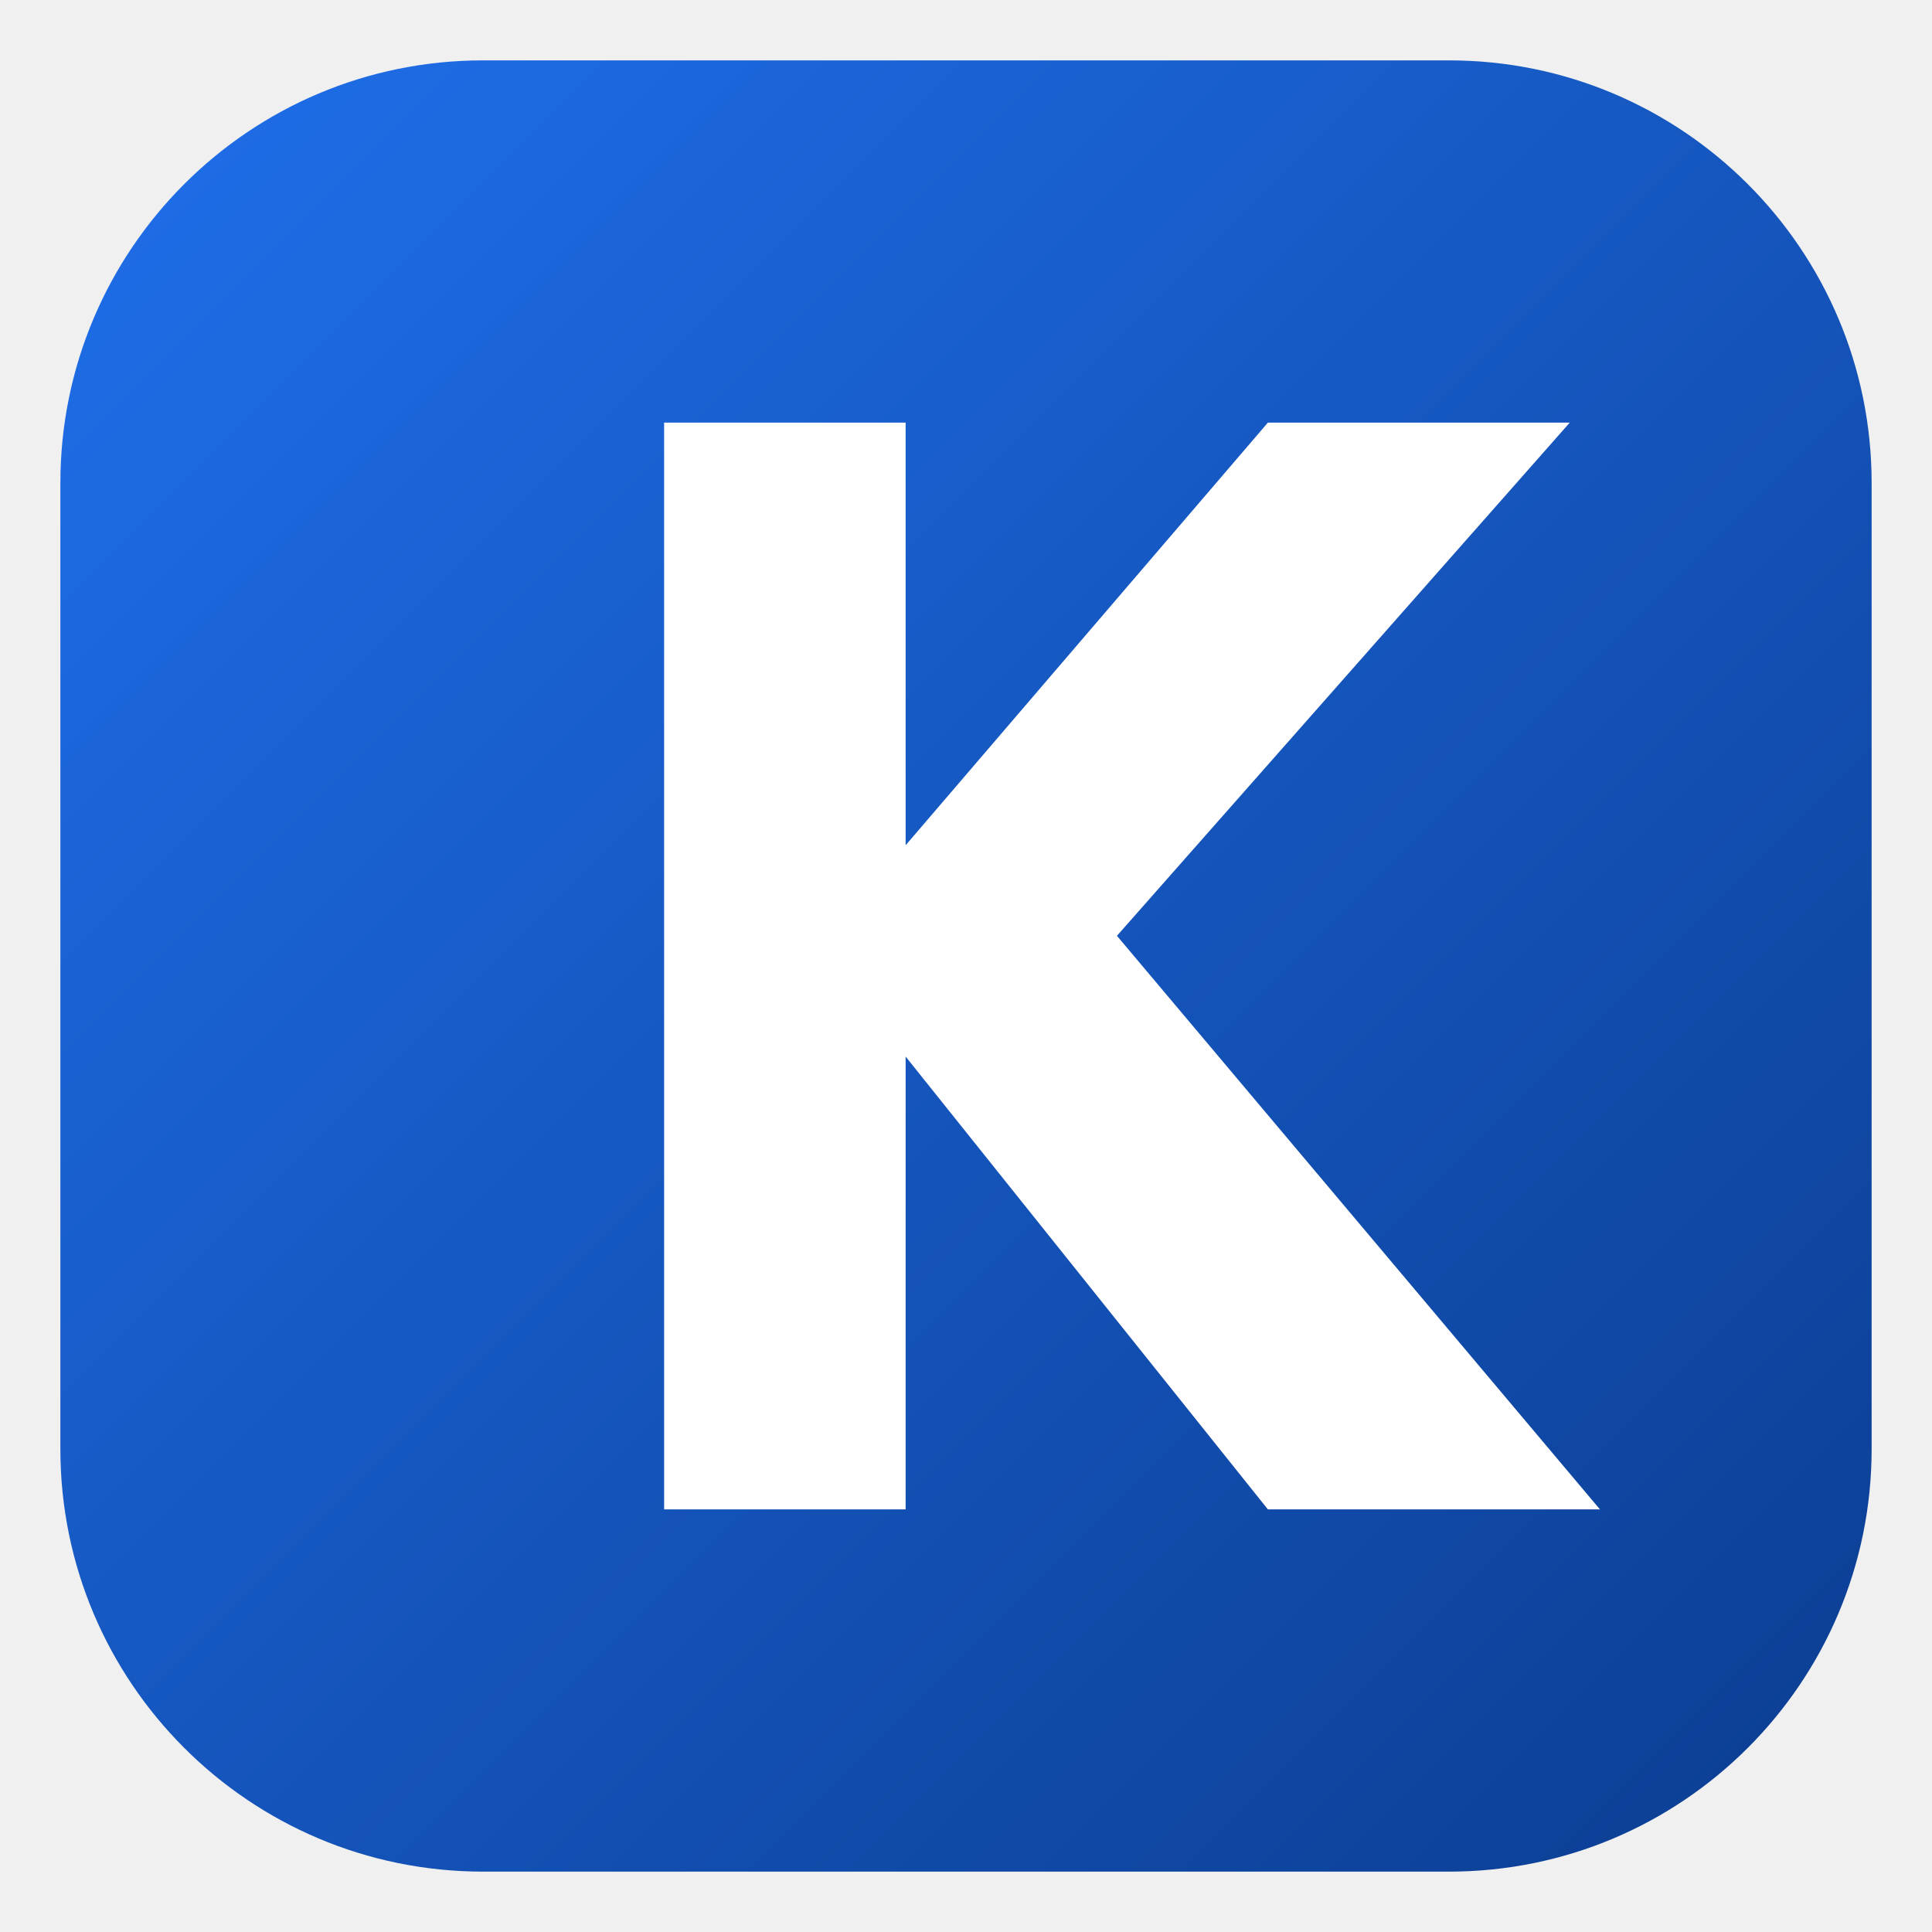
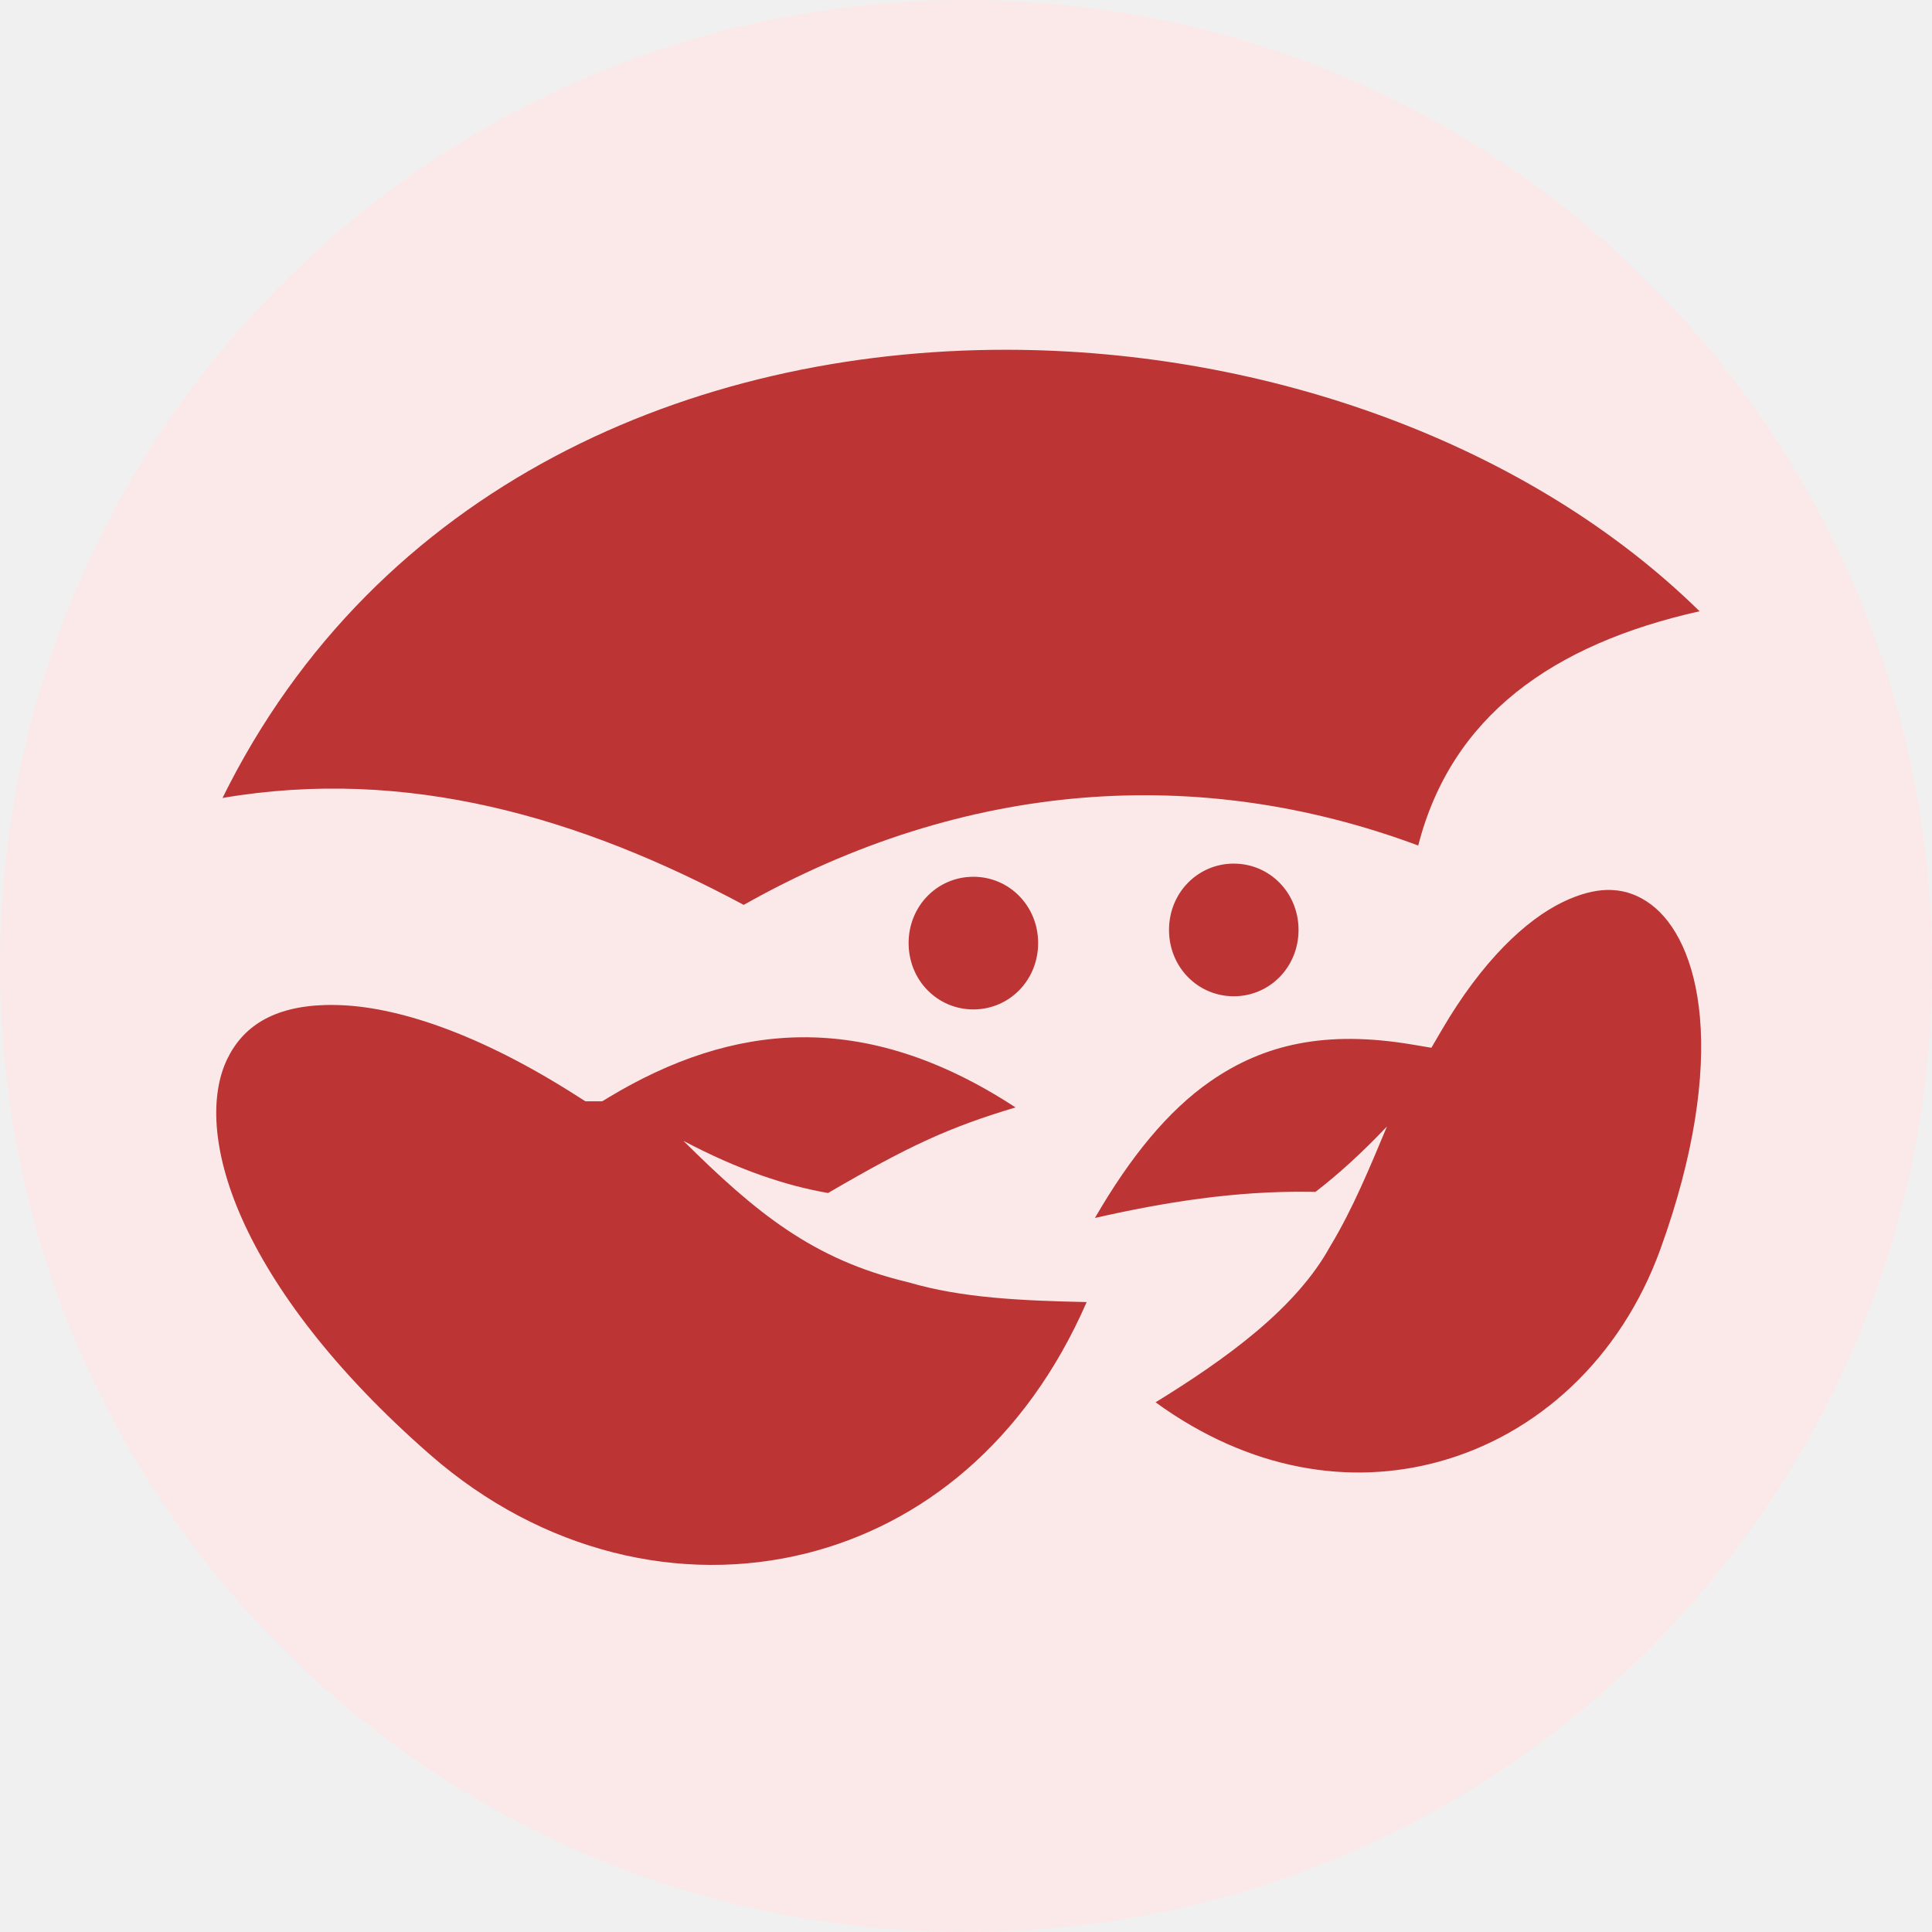
- <svg xmlns="http://www.w3.org/2000/svg" viewBox="0 0 64 64" width="64" height="64">
-   <defs>
-     <linearGradient id="g" x1="0" y1="0" x2="1" y2="1">
-       <stop offset="0%" stop-color="#1F6FEB" />
-       <stop offset="100%" stop-color="#0B3D91" />
-     </linearGradient>
-   </defs>
-   <rect x="2" y="2" width="60" height="60" rx="14" ry="14" fill="url(#g)" />
-   <path d="M22 14 H30 V28 L42 14 H52 L37 31 L53 50 H42 L30 35 V50 H22 Z" fill="#FFFFFF" />
+ <svg xmlns="http://www.w3.org/2000/svg" width="256px" height="256px" viewBox="-51.2 -51.2 614.40 614.40" fill="#3d6737" stroke="#3d6737" stroke-width="0.005" transform="matrix(1, 0, 0, 1, 0, 0)rotate(0)">
+   <g id="SVGRepo_bgCarrier" stroke-width="0">
+     <rect x="-51.2" y="-51.2" width="614.40" height="614.40" rx="307.2" fill="#fbe9e9" strokewidth="0" />
+   </g>
+   <g id="SVGRepo_iconCarrier">
+     <path fill="#bc3434" d="M269.03 60.03C168.74 59.907 68.5 103.35 19.564 202.563c58.543-9.985 113.65 6.082 165.75 34 70.184-39.588 144.73-44.868 214.5-18.875 10.514-41.038 42.6-63.99 89.468-74.5-54.013-53.032-137.15-83.052-220.25-83.156zm72.126 163.407c-11.402 0-20.594 9.247-20.594 21.094 0 11.85 9.193 21.096 20.594 21.096 11.4 0 20.594-9.246 20.594-21.094 0-11.846-9.192-21.093-20.594-21.093zm-82.812 4.188c-11.402 0-20.594 9.246-20.594 21.094 0 11.845 9.193 21.092 20.594 21.092 11.4 0 20.594-9.247 20.594-21.094 0-11.85-9.192-21.095-20.594-21.095zm201.47 4.188c-4.164.11-8.78 1.334-13.94 3.812-11.792 5.665-25.755 18.744-38.624 40.813L404 282l-6.344-1.063c-27.112-4.514-46.836-.19-64.062 11.813-13.355 9.305-25.297 23.88-36.594 43.375 21.91-4.96 44.527-8.67 68.5-8.313l1.625.032c7.183-5.527 14.684-12.313 22.75-20.813-5.452 13.003-10.846 26.15-17.938 37.91-.017.032-.044.06-.062.092-10.86 19.943-33.42 36.072-55.594 49.72 30.027 21.8 61.94 26.562 90 18.906 31.256-8.527 57.875-32.584 70.565-67.656 10.892-30.1 14.177-55.068 12.562-73.625-1.614-18.557-8.06-30.293-15.47-35.875-3.703-2.79-7.76-4.426-12.373-4.656-.577-.03-1.156-.047-1.75-.03zM52.31 268.406c-16.702.463-26.298 6.886-31.28 17.25-5.316 11.055-5.09 28.77 4.812 50.906 9.902 22.137 29.235 48.22 59.843 74.938 35.545 31.025 79.76 41.25 119.563 31.28 36.588-9.163 69.667-35.298 89.125-79.905-20.686-.45-39.67-1.264-56.656-6.28-.13-.03-.25-.065-.376-.095-30.142-7.197-48.195-22.108-71.22-44.906 17.366 9.184 32.465 14.25 46 16.594l.127-.063c25.762-15.026 38.305-20.79 59.5-27.156-48.484-31.7-90.278-26.67-129.22-3.284l-2.218 1.344h-5.344l-2.314-1.467c-31.643-20.31-58.067-28.794-76.906-29.157-1.177-.022-2.324-.03-3.438 0z" />
+   </g>
</svg>
